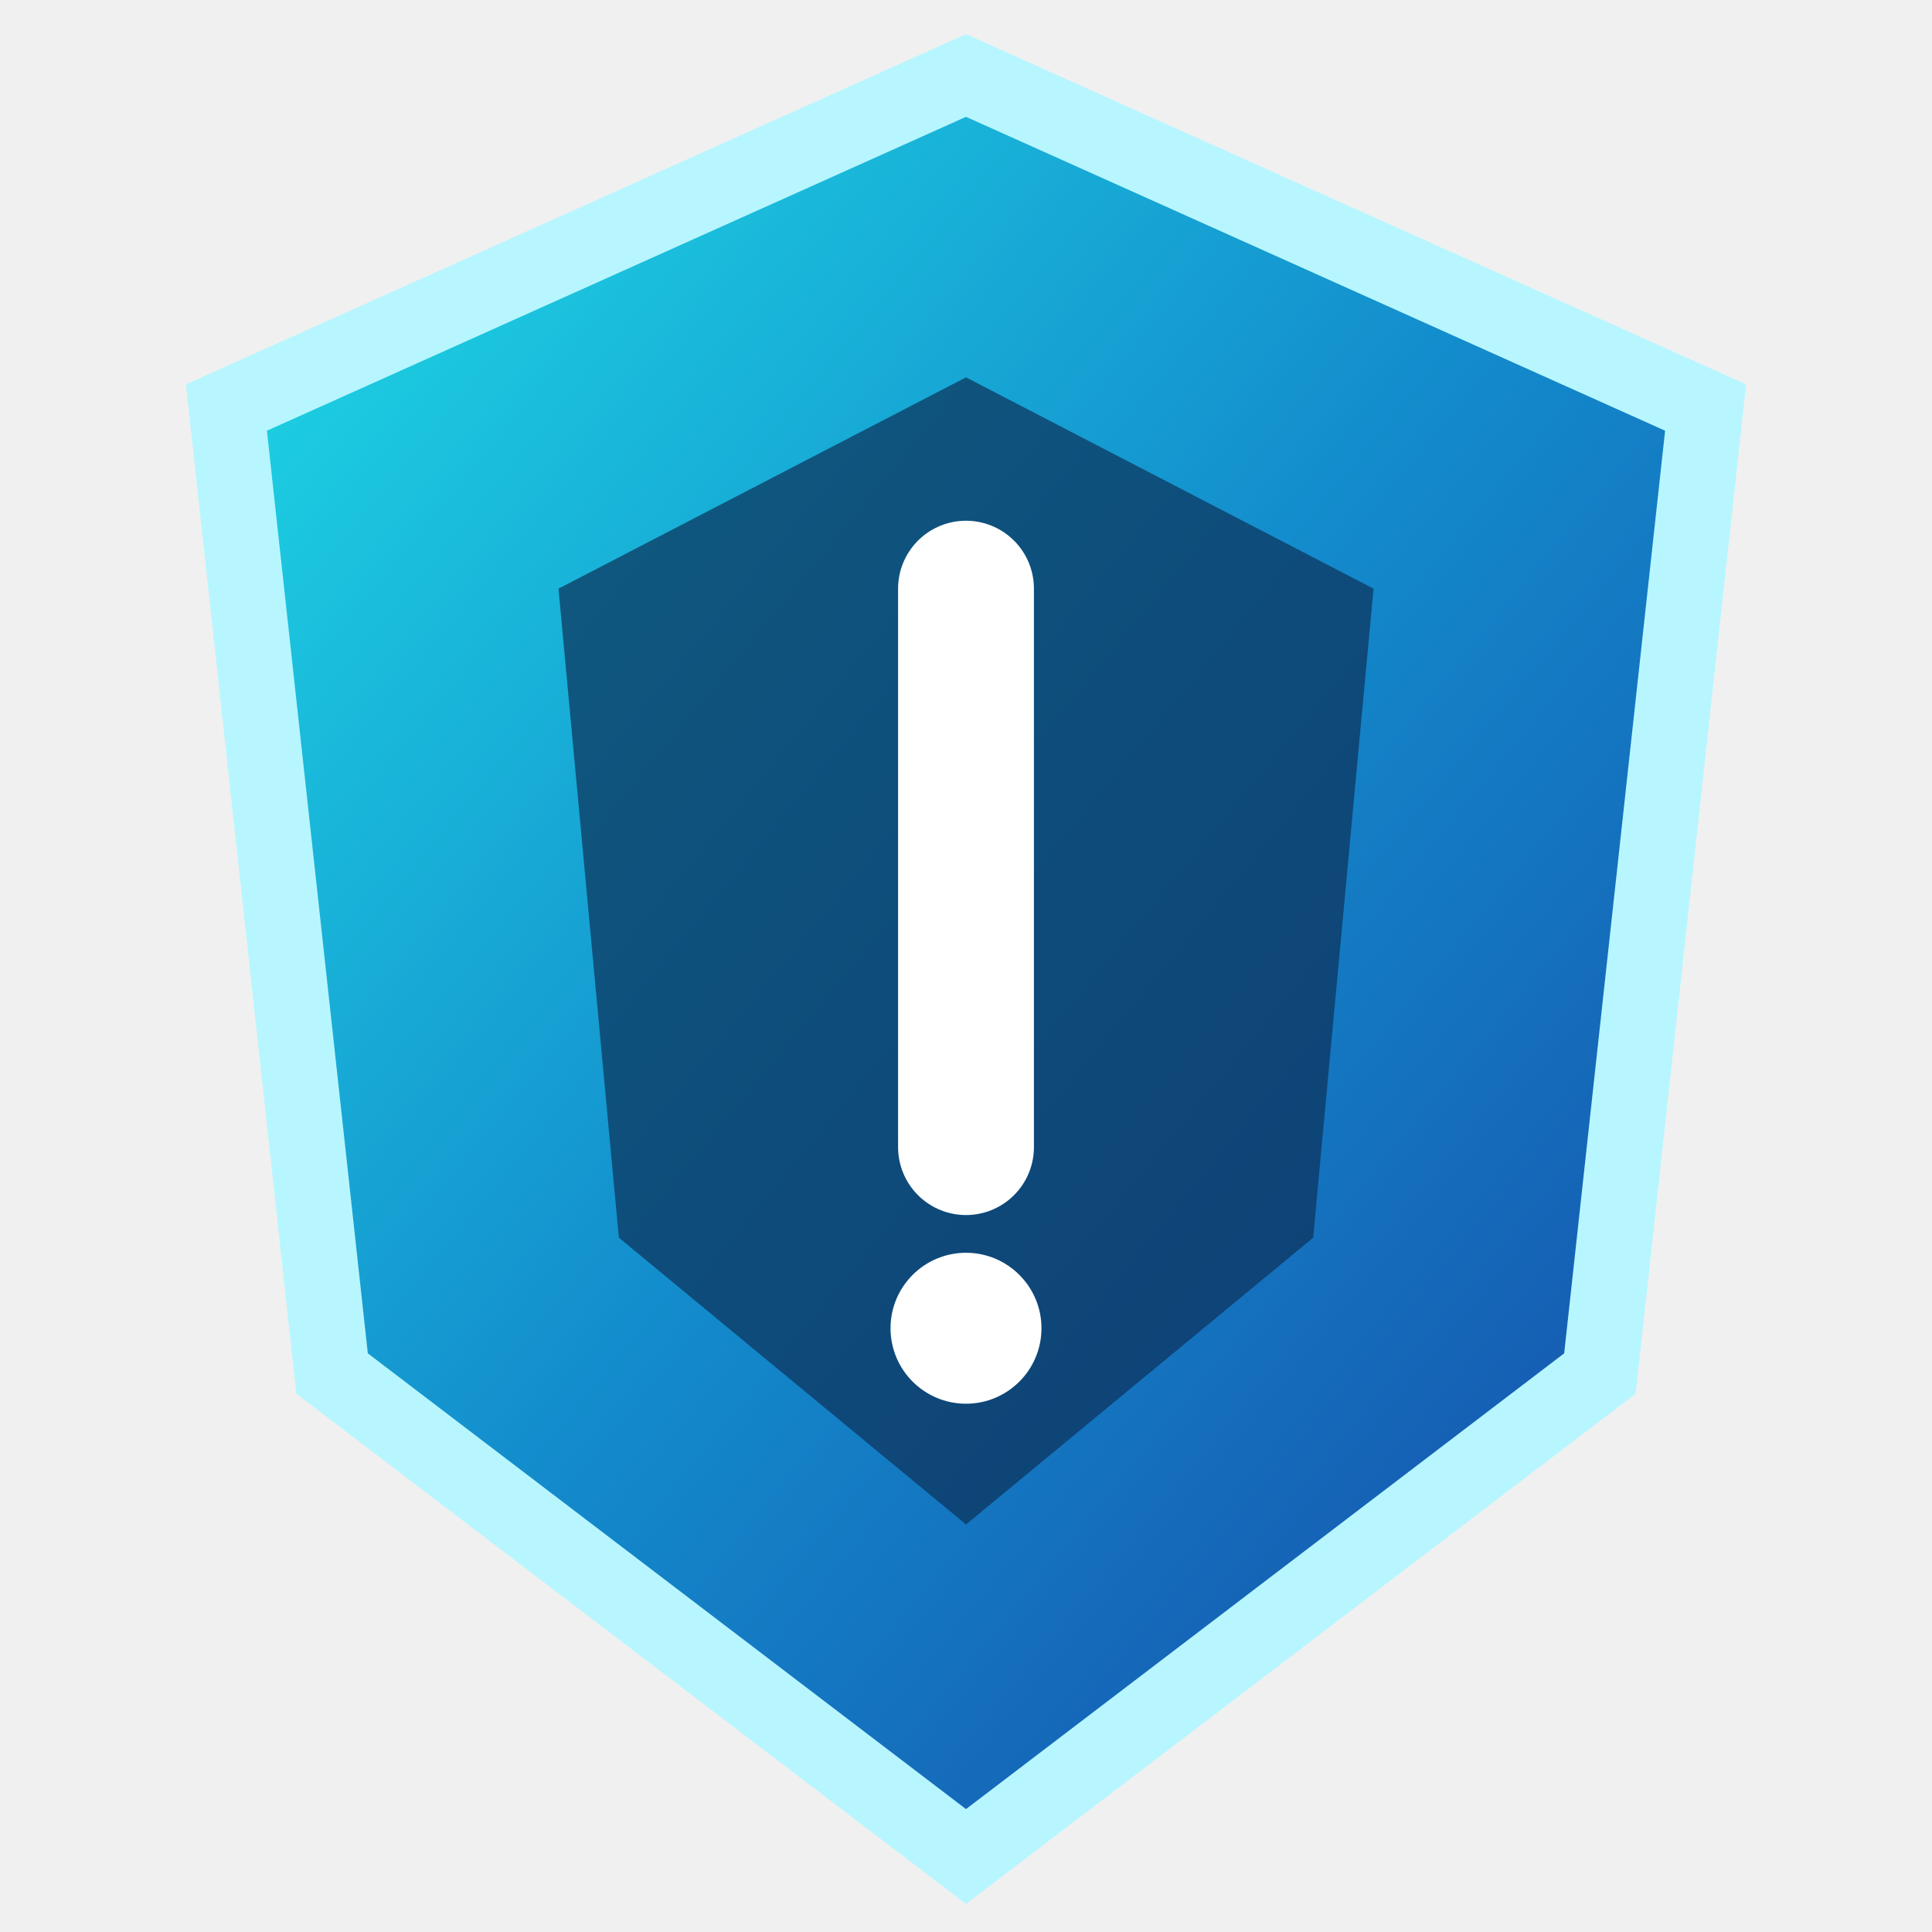
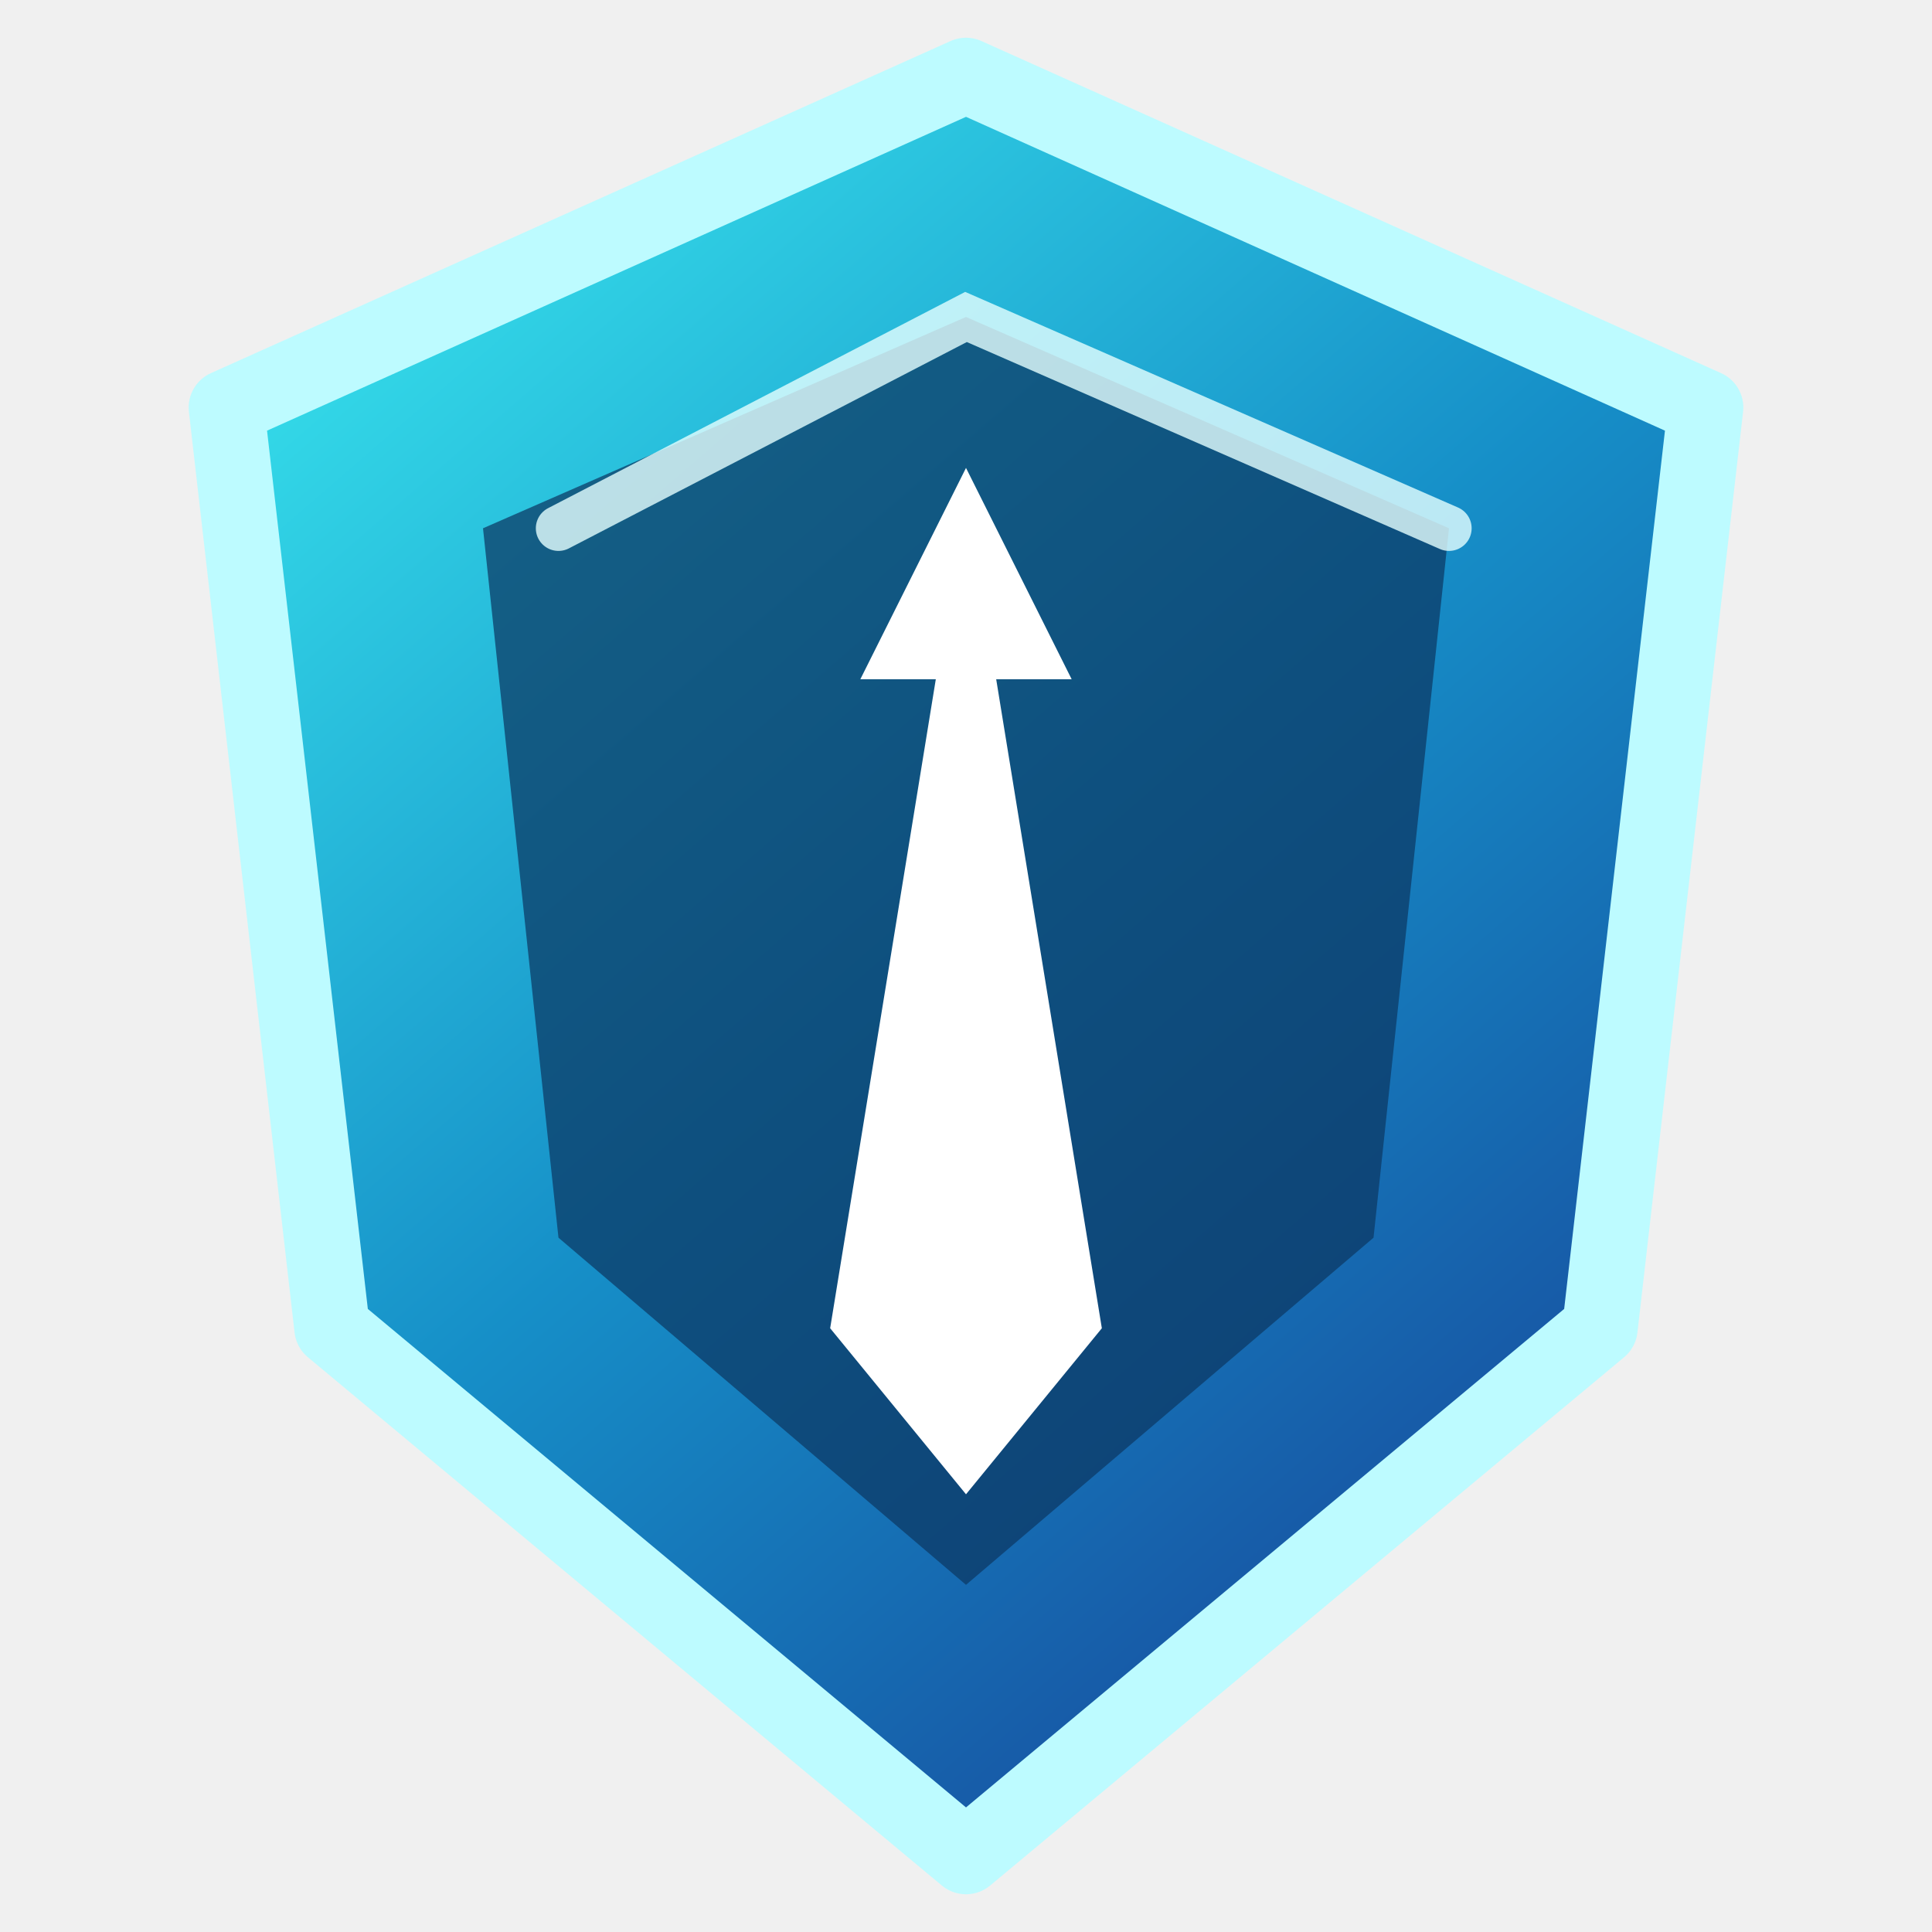
<svg xmlns="http://www.w3.org/2000/svg" viewBox="0 0 128 128">
  <defs>
-     <linearGradient id="c" x2="1" y2="1">
-       <stop stop-color="#1fe0e7" />
-       <stop offset=".5" stop-color="#138bcc" />
-       <stop offset="1" stop-color="#1744a5" />
+     <linearGradient id="heroic" x1="20" y1="12" x2="110" y2="116" gradientUnits="userSpaceOnUse">
+       <stop stop-color="#38e5ed" />
+       <stop offset=".48" stop-color="#168fc8" />
+       <stop offset="1" stop-color="#173d95" />
    </linearGradient>
  </defs>
-   <path d="M64 5 113 27 106 91 64 123 22 91 15 27z" fill="url(#c)" stroke="#b8f6ff" stroke-width="5" />
-   <path d="M64 25 91 39 87 82 64 101 41 82 37 39z" fill="#0b3158" opacity=".7" />
-   <path d="M64 39v37" stroke="#fff" stroke-width="9" stroke-linecap="round" />
-   <circle cx="64" cy="88" r="5" fill="#fff" />
+   <path d="M64 5 113 27 106 88 64 123 22 88 15 27z" fill="url(#heroic)" stroke="#bdfbff" stroke-width="5" stroke-linejoin="round" />
+   <path d="M64 21 96 35 91 82 64 105 37 82 32 35z" fill="#0b3762" opacity=".72" />
+   <path d="M64 31 71 45 66 45 73 88 64 99 55 88 62 45 57 45z" fill="#fff" />
+   <path d="m37 35 27-14 32 14" fill="none" stroke="#e5ffff" stroke-width="3" stroke-linecap="round" opacity=".8" />
</svg>
